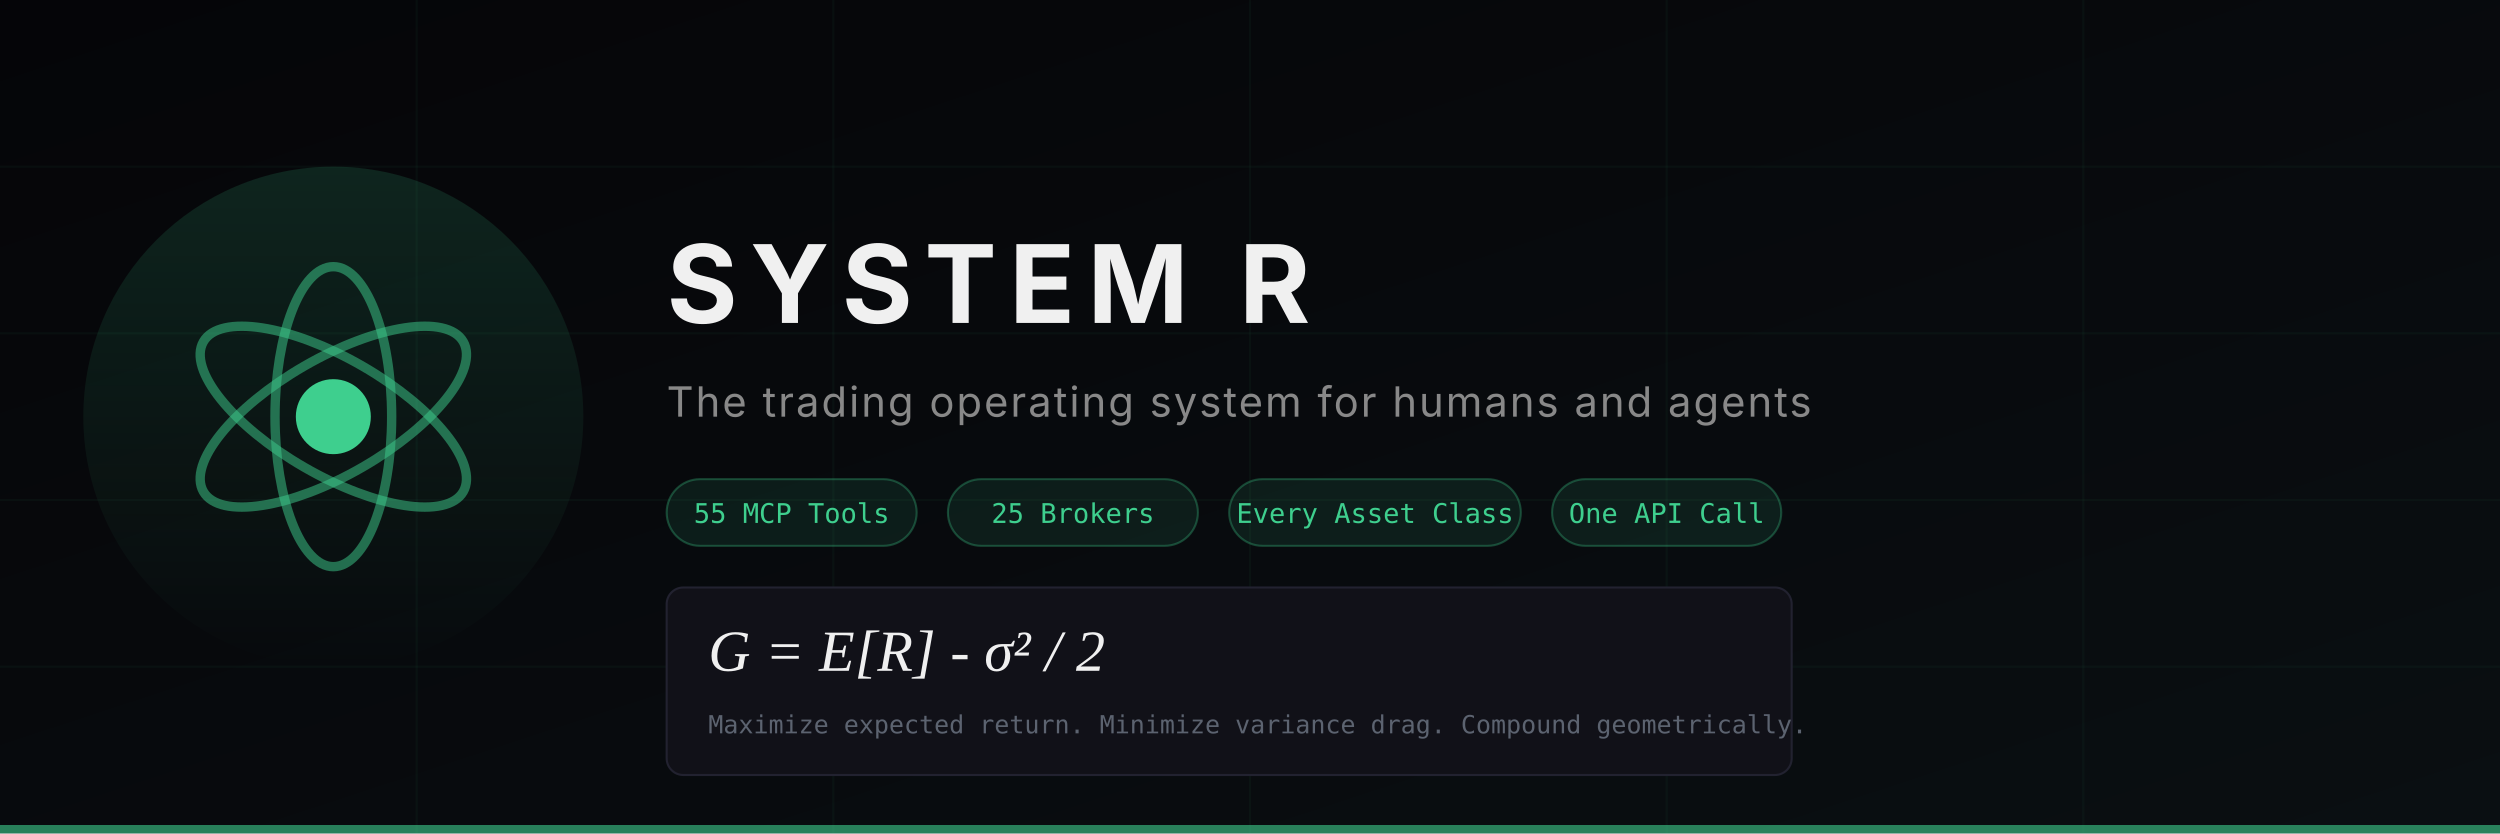
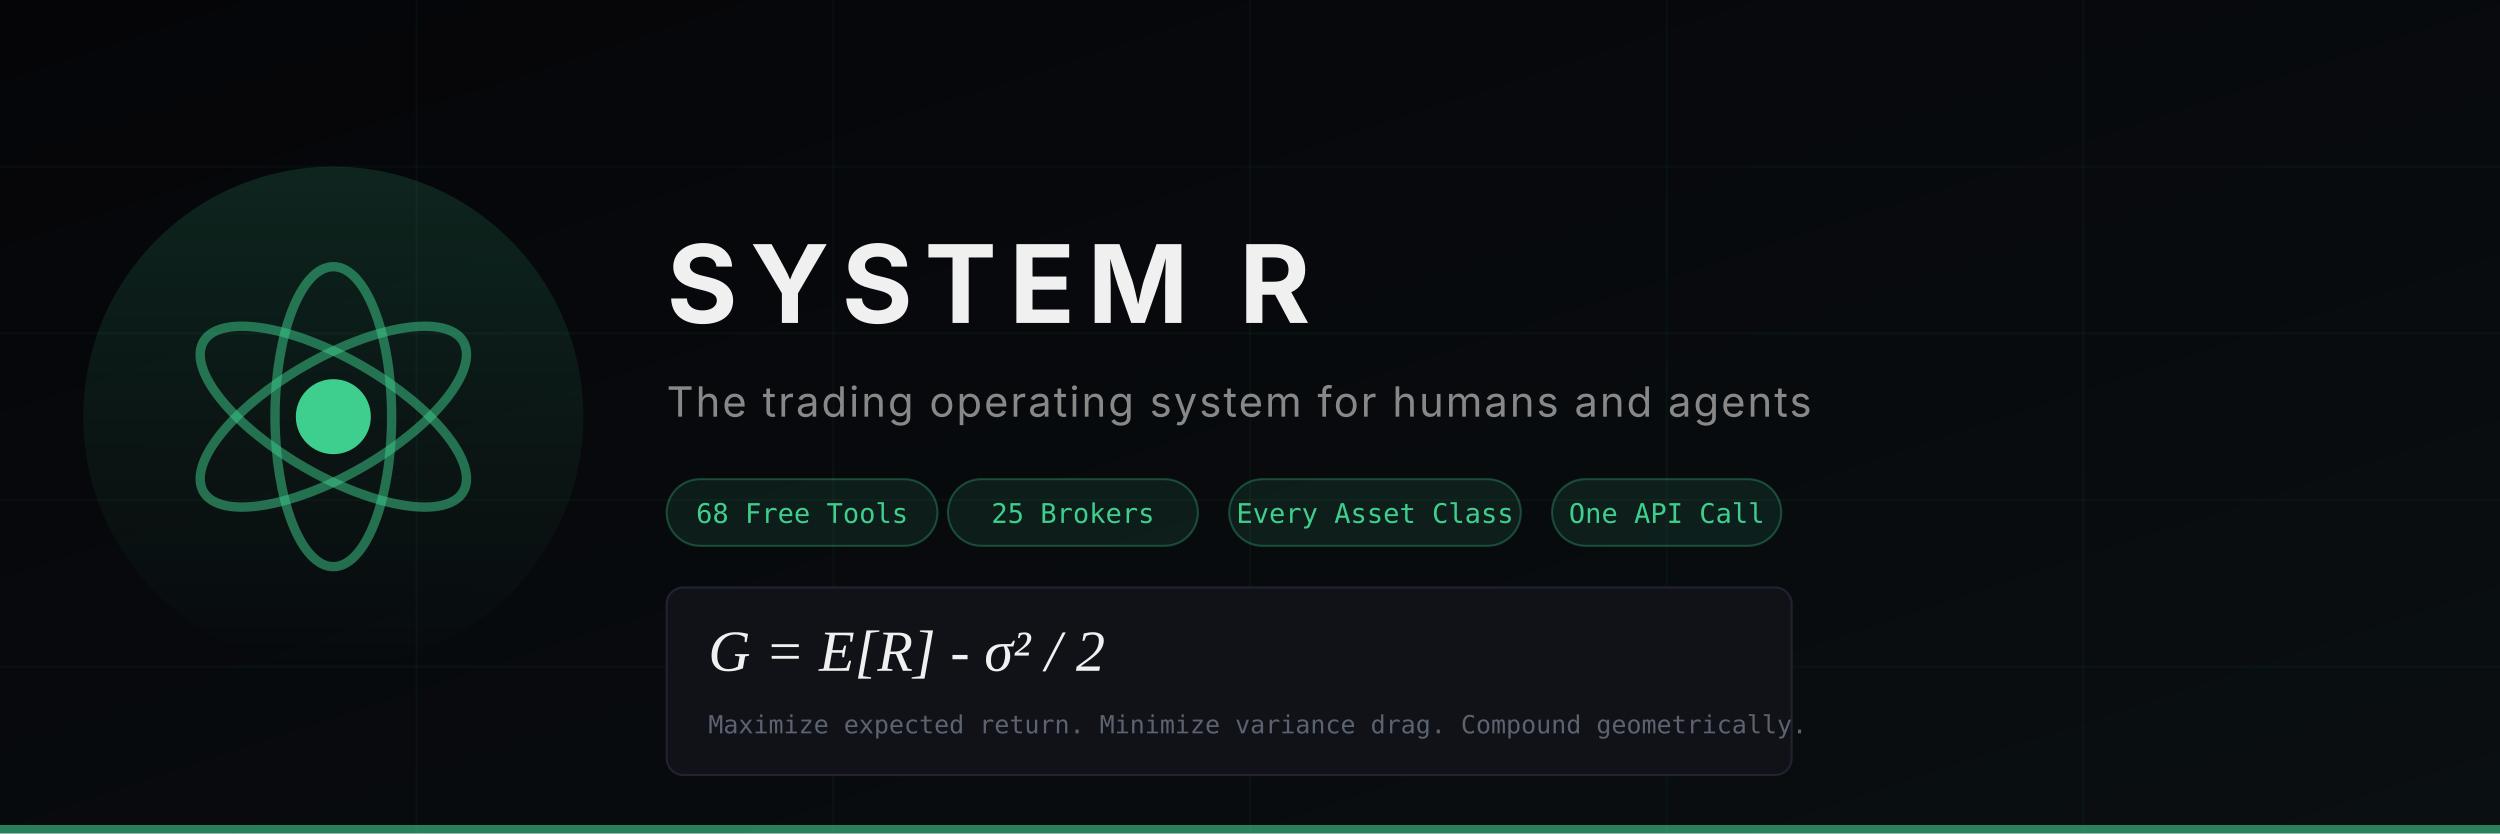
<svg xmlns="http://www.w3.org/2000/svg" viewBox="0 0 1200 400" width="1200" height="400">
  <defs>
    <linearGradient id="bg" x1="0" y1="0" x2="1" y2="1">
      <stop offset="0%" stop-color="#050508" />
      <stop offset="100%" stop-color="#0A0F12" />
    </linearGradient>
    <linearGradient id="glow" x1="0" y1="0" x2="0" y2="1">
      <stop offset="0%" stop-color="#3ECF8E" stop-opacity="0.15" />
      <stop offset="100%" stop-color="#3ECF8E" stop-opacity="0" />
    </linearGradient>
  </defs>
  <rect width="1200" height="400" fill="url(#bg)" />
  <g stroke="#3ECF8E" stroke-opacity="0.04" stroke-width="1">
    <line x1="0" y1="80" x2="1200" y2="80" />
    <line x1="0" y1="160" x2="1200" y2="160" />
    <line x1="0" y1="240" x2="1200" y2="240" />
    <line x1="0" y1="320" x2="1200" y2="320" />
    <line x1="200" y1="0" x2="200" y2="400" />
    <line x1="400" y1="0" x2="400" y2="400" />
    <line x1="600" y1="0" x2="600" y2="400" />
    <line x1="800" y1="0" x2="800" y2="400" />
    <line x1="1000" y1="0" x2="1000" y2="400" />
  </g>
  <ellipse cx="160" cy="200" rx="120" ry="120" fill="url(#glow)" />
  <g transform="translate(160 200)">
    <ellipse rx="28" ry="72" fill="none" stroke="#3ECF8E" stroke-opacity="0.5" stroke-width="4.5" />
    <ellipse rx="28" ry="72" fill="none" stroke="#3ECF8E" stroke-opacity="0.5" stroke-width="4.5" transform="rotate(60)" />
    <ellipse rx="28" ry="72" fill="none" stroke="#3ECF8E" stroke-opacity="0.5" stroke-width="4.5" transform="rotate(120)" />
    <circle r="18" fill="#3ECF8E" />
  </g>
  <text x="320" y="155" font-family="system-ui, -apple-system, 'Segoe UI', sans-serif" font-size="52" font-weight="700" fill="#F0F0F0" letter-spacing="6">SYSTEM R</text>
  <text x="320" y="200" font-family="system-ui, -apple-system, 'Segoe UI', sans-serif" font-size="20" fill="#888888" letter-spacing="1">The trading operating system for humans and agents</text>
-   <rect x="320" y="230" width="120" height="32" rx="16" fill="#3ECF8E" fill-opacity="0.1" stroke="#3ECF8E" stroke-opacity="0.3" stroke-width="1" />
-   <text x="380" y="251" text-anchor="middle" font-family="ui-monospace, SFMono-Regular, monospace" font-size="13" fill="#3ECF8E">55 MCP Tools</text>
+   <rect x="320" y="230" width="130" height="32" rx="16" fill="#3ECF8E" fill-opacity="0.1" stroke="#3ECF8E" stroke-opacity="0.3" stroke-width="1" />
+   <text x="385" y="251" text-anchor="middle" font-family="ui-monospace, SFMono-Regular, monospace" font-size="13" fill="#3ECF8E">68 Free Tools</text>
  <rect x="455" y="230" width="120" height="32" rx="16" fill="#3ECF8E" fill-opacity="0.1" stroke="#3ECF8E" stroke-opacity="0.3" stroke-width="1" />
  <text x="515" y="251" text-anchor="middle" font-family="ui-monospace, SFMono-Regular, monospace" font-size="13" fill="#3ECF8E">25 Brokers</text>
  <rect x="590" y="230" width="140" height="32" rx="16" fill="#3ECF8E" fill-opacity="0.1" stroke="#3ECF8E" stroke-opacity="0.3" stroke-width="1" />
  <text x="660" y="251" text-anchor="middle" font-family="ui-monospace, SFMono-Regular, monospace" font-size="13" fill="#3ECF8E">Every Asset Class</text>
  <rect x="745" y="230" width="110" height="32" rx="16" fill="#3ECF8E" fill-opacity="0.1" stroke="#3ECF8E" stroke-opacity="0.3" stroke-width="1" />
  <text x="800" y="251" text-anchor="middle" font-family="ui-monospace, SFMono-Regular, monospace" font-size="13" fill="#3ECF8E">One API Call</text>
  <rect x="320" y="282" width="540" height="90" rx="8" fill="#111118" stroke="#222230" stroke-width="1" />
  <text x="340" y="322" font-family="'Georgia', 'Times New Roman', serif" font-size="28" font-weight="400" fill="#F0F0F0" font-style="italic">G = E[R] - σ² / 2</text>
  <text x="340" y="352" font-family="ui-monospace, SFMono-Regular, 'SF Mono', monospace" font-size="12" fill="#5C6370">Maximize expected return. Minimize variance drag. Compound geometrically.</text>
  <rect x="0" y="396" width="1200" height="4" fill="#3ECF8E" fill-opacity="0.6" />
</svg>
